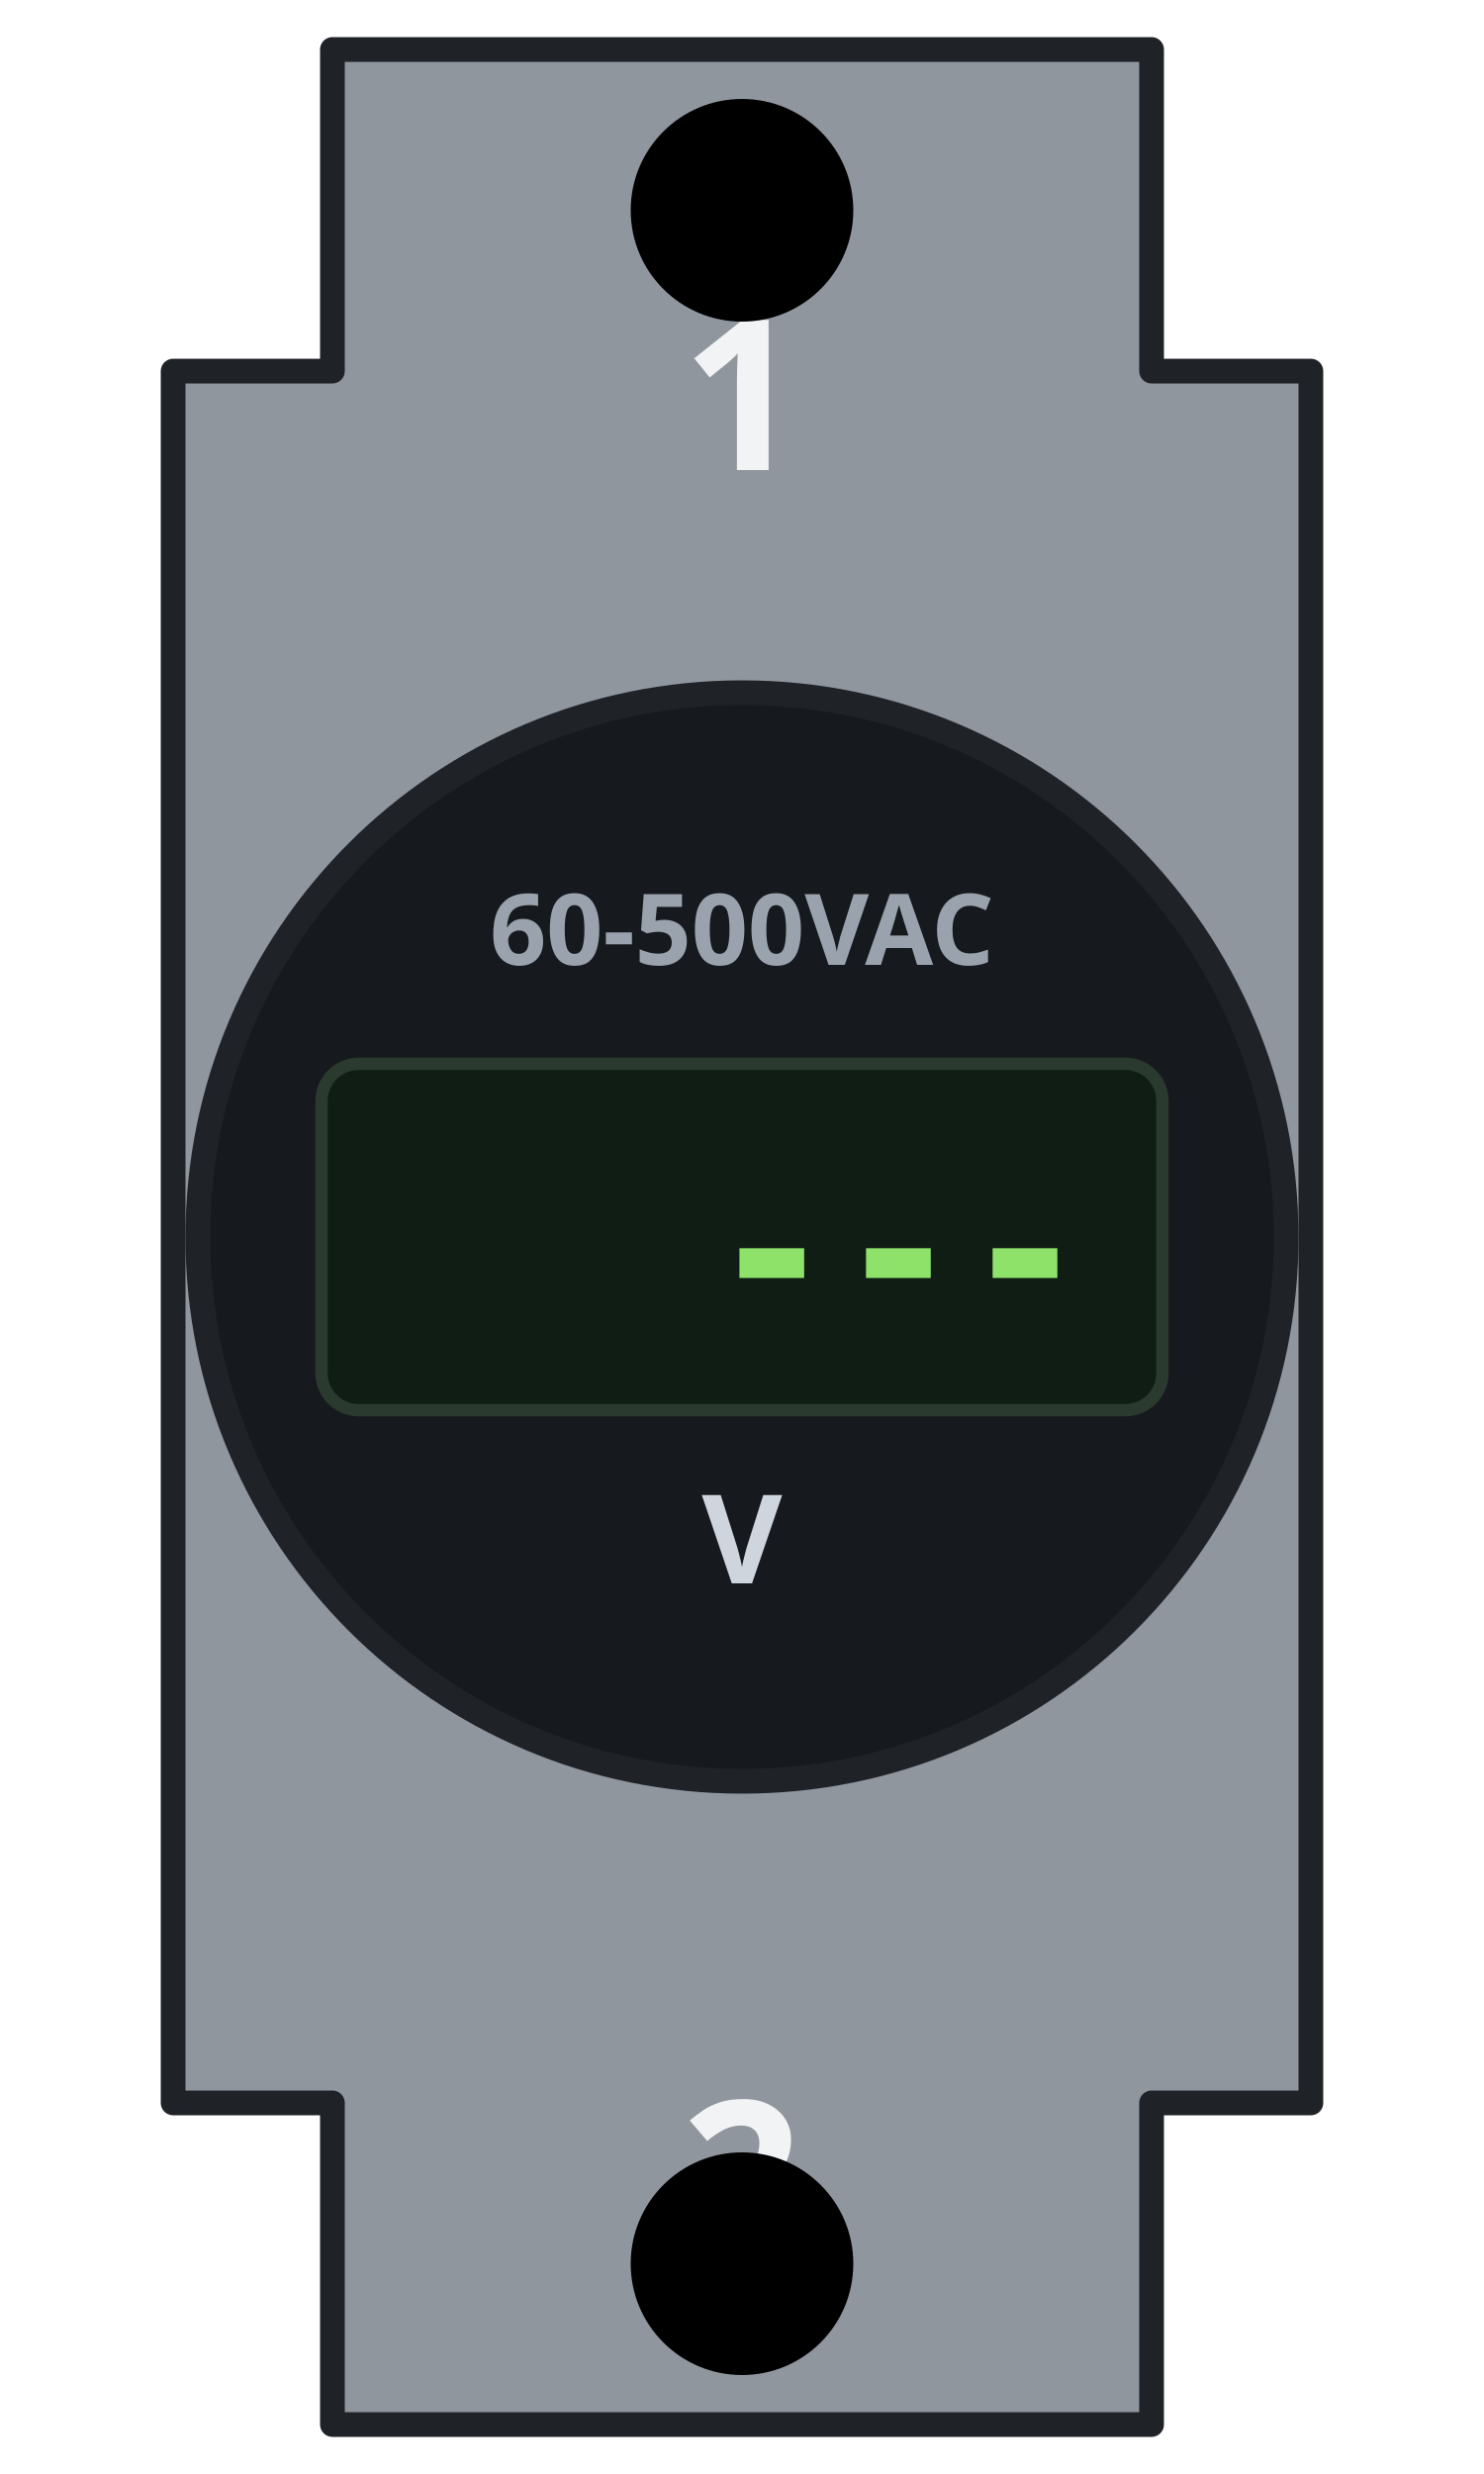
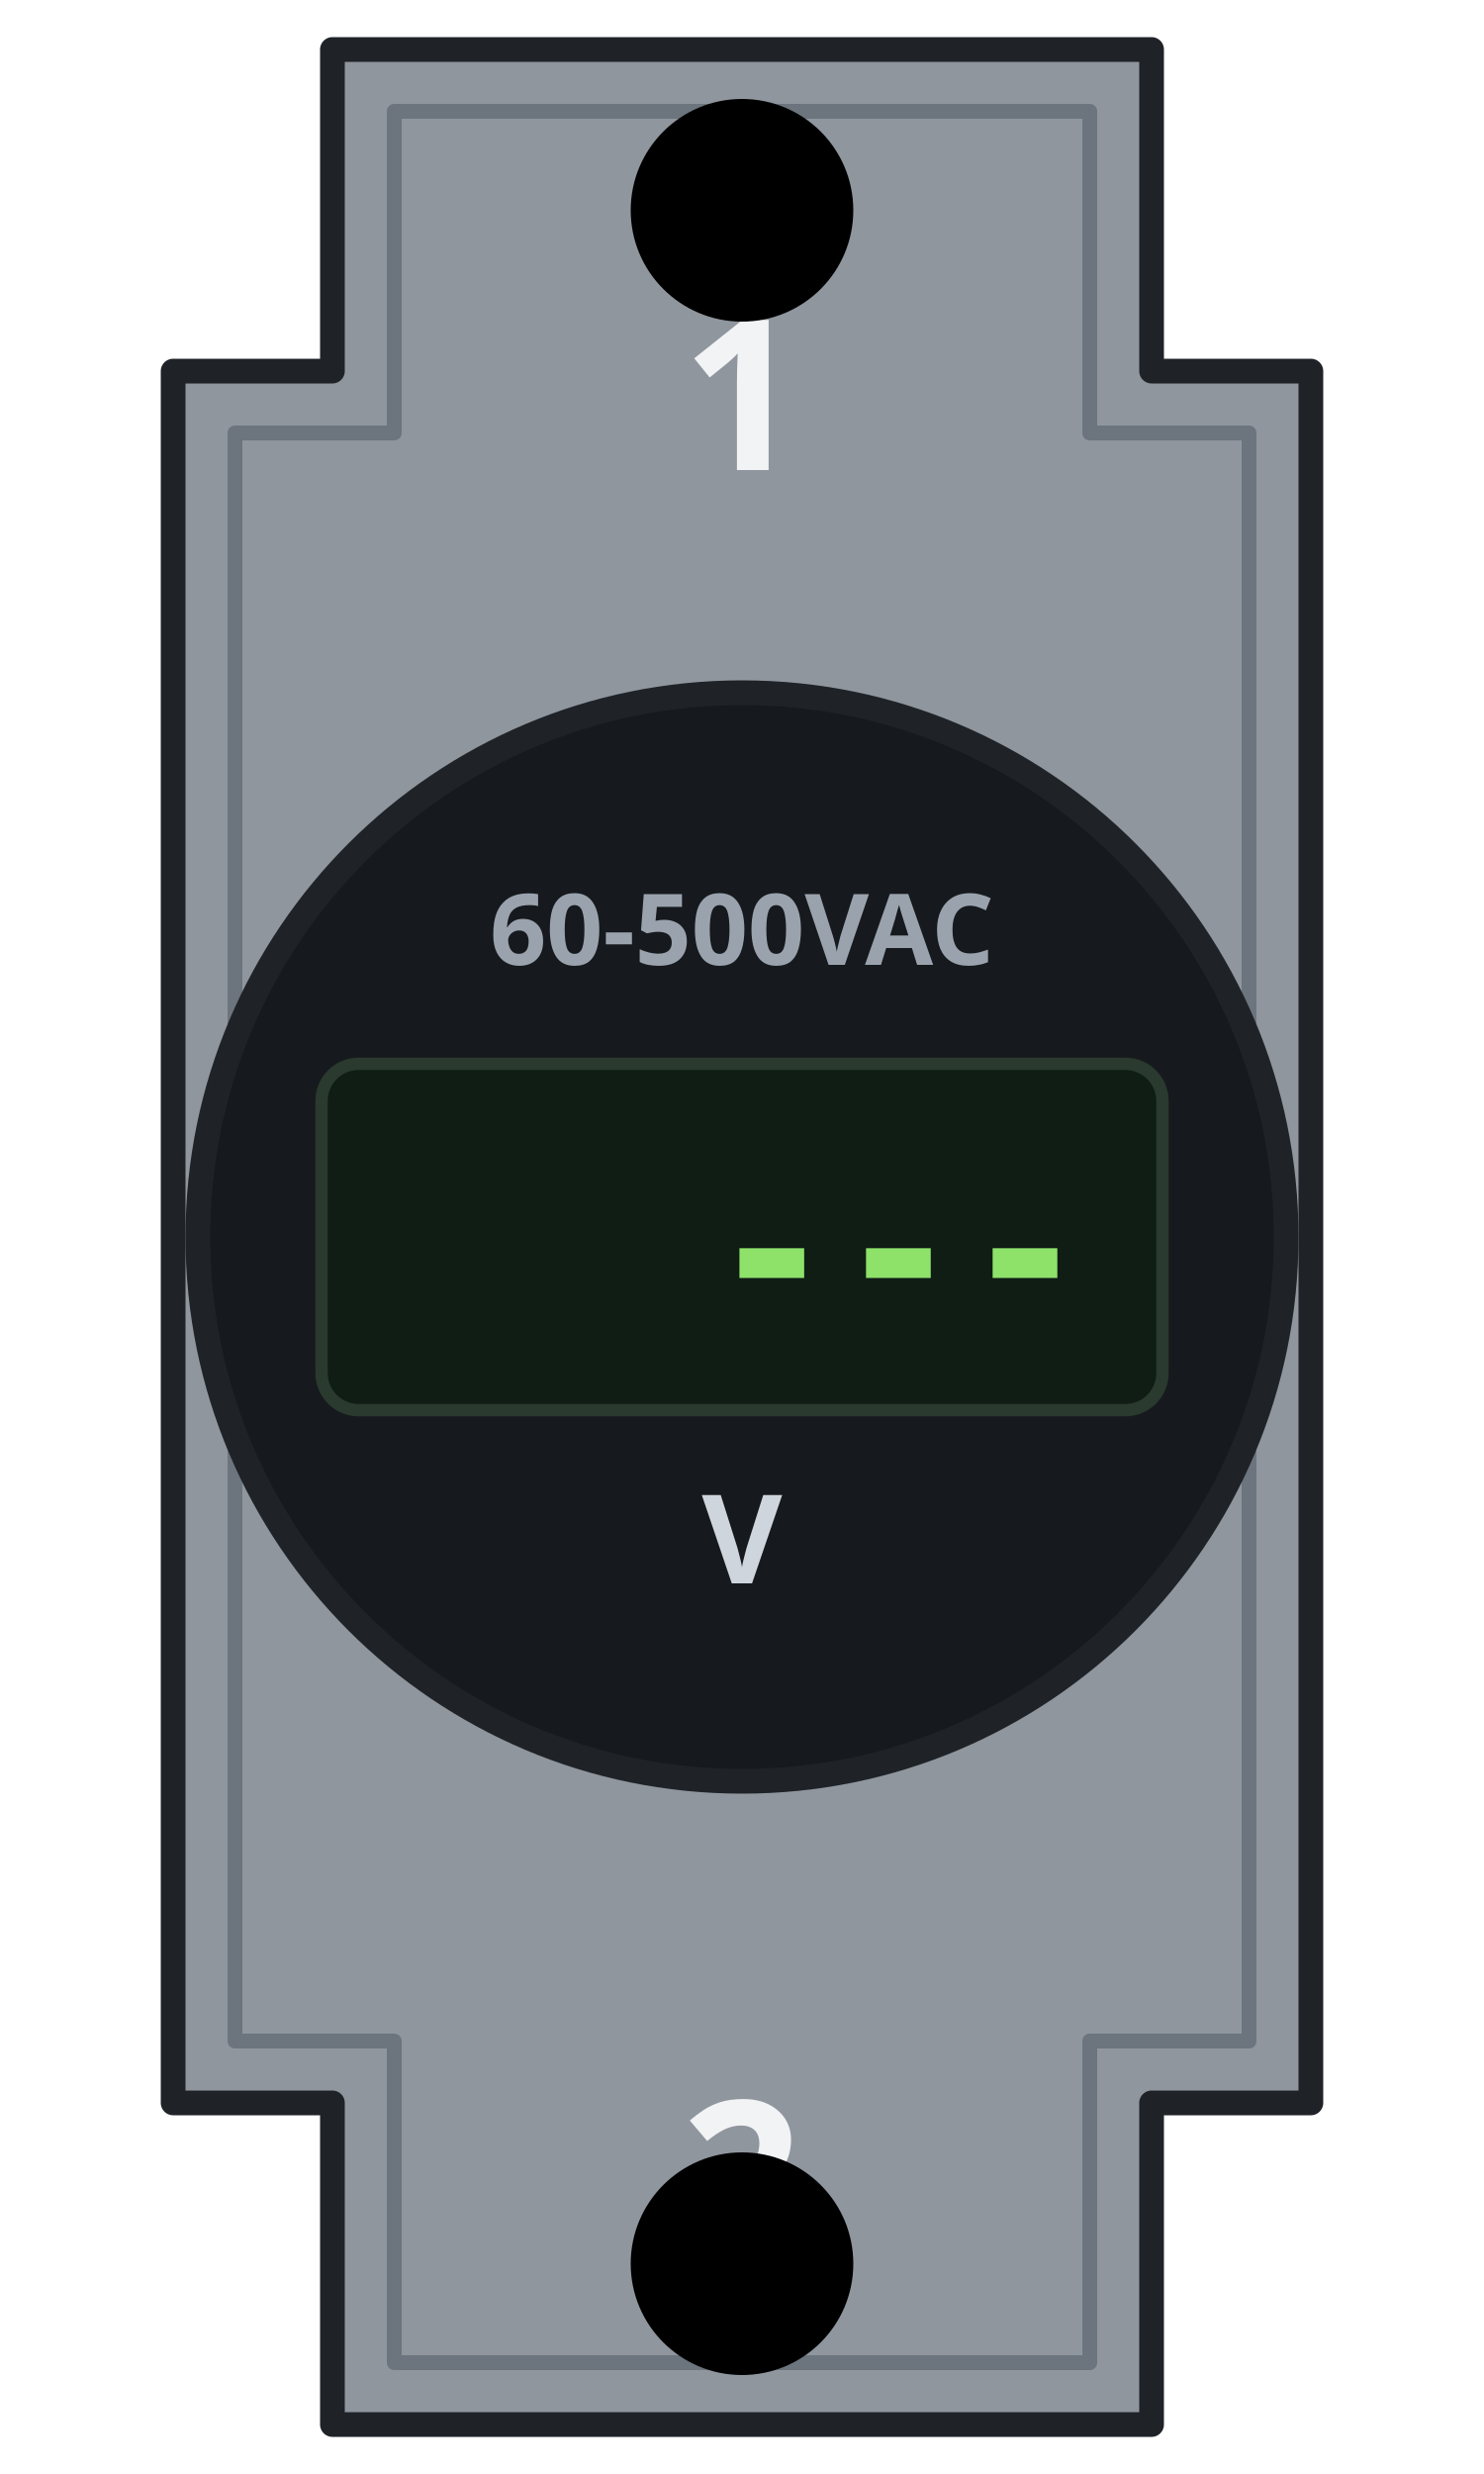
<svg xmlns="http://www.w3.org/2000/svg" viewBox="0 0 120 200" width="120" height="200" font-family="Segoe UI,Noto Sans,Arial,sans-serif">
  <path d="M26.88 4 H93.12 V30 H106 V170 H93.12 V196 H26.88 V170 H14 V30 H26.88 Z" fill="#8f969e" stroke="#1f2328" stroke-width="2" stroke-linejoin="round" />
+   <path d="M31.88 9 H88.12 V35 H101 V165 H88.12 V191 H31.88 V165 H19 V35 H31.88 Z" fill="none" stroke="#6c747d" stroke-width="1.2" stroke-linejoin="round" />
  <text x="60" y="38" font-size="17" font-weight="800" fill="#f1f3f5" text-anchor="middle">1</text>
  <text x="60" y="182" font-size="17" font-weight="800" fill="#f1f3f5" text-anchor="middle">2</text>
  <circle cx="60" cy="100" r="44" fill="#16191d" stroke="#1f2328" stroke-width="2" />
  <rect x="26" y="86" width="68" height="28" rx="3" fill="#0f1d14" stroke="#2a3a2e" stroke-width="1" />
  <text x="88" y="107" font-size="17" font-weight="700" fill="#8ee26a" text-anchor="end" font-family="Consolas,DejaVu Sans Mono,monospace" data-text="out.lcd">---</text>
  <text x="60" y="128" font-size="10" font-weight="800" fill="#cfd5dc" text-anchor="middle">V</text>
  <text x="60" y="78" font-size="8" font-weight="700" fill="#9aa3ad" text-anchor="middle" data-text="param.range">60-500VAC</text>
  <circle class="jw-term" data-term="1" cx="60" cy="17" r="9" />
  <circle class="jw-term" data-term="2" cx="60" cy="183" r="9" data-side="b" />
</svg>
